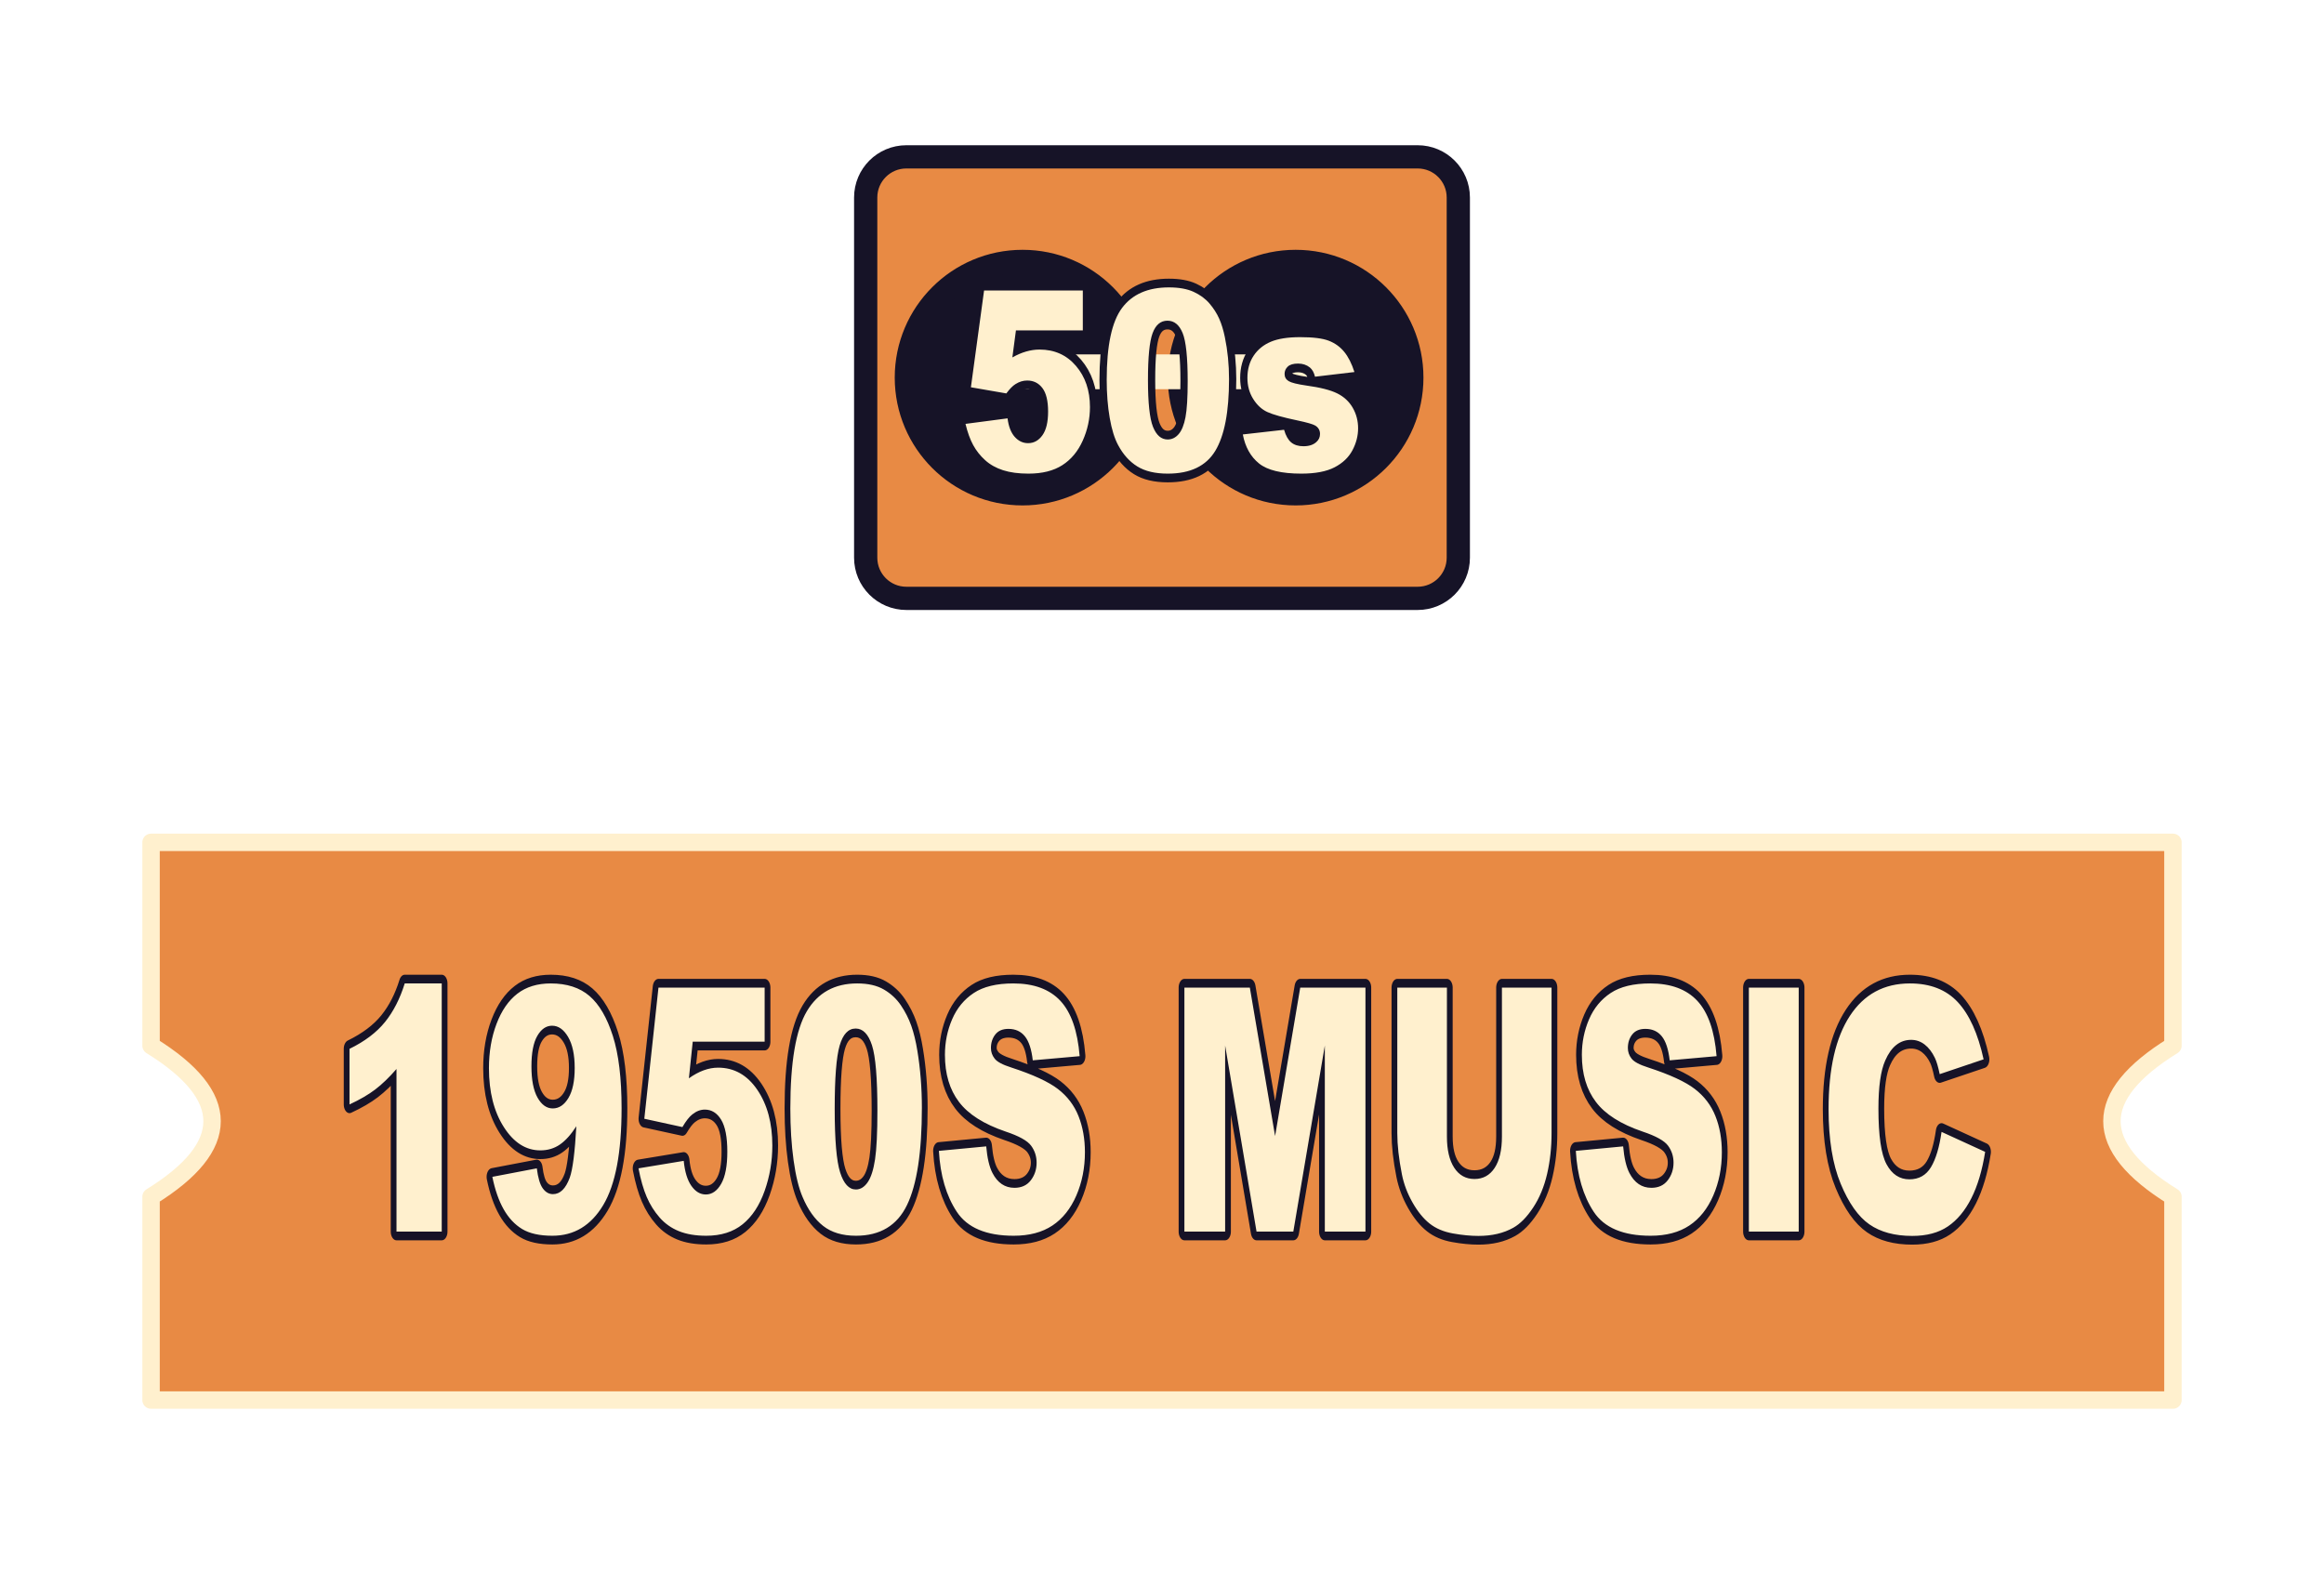
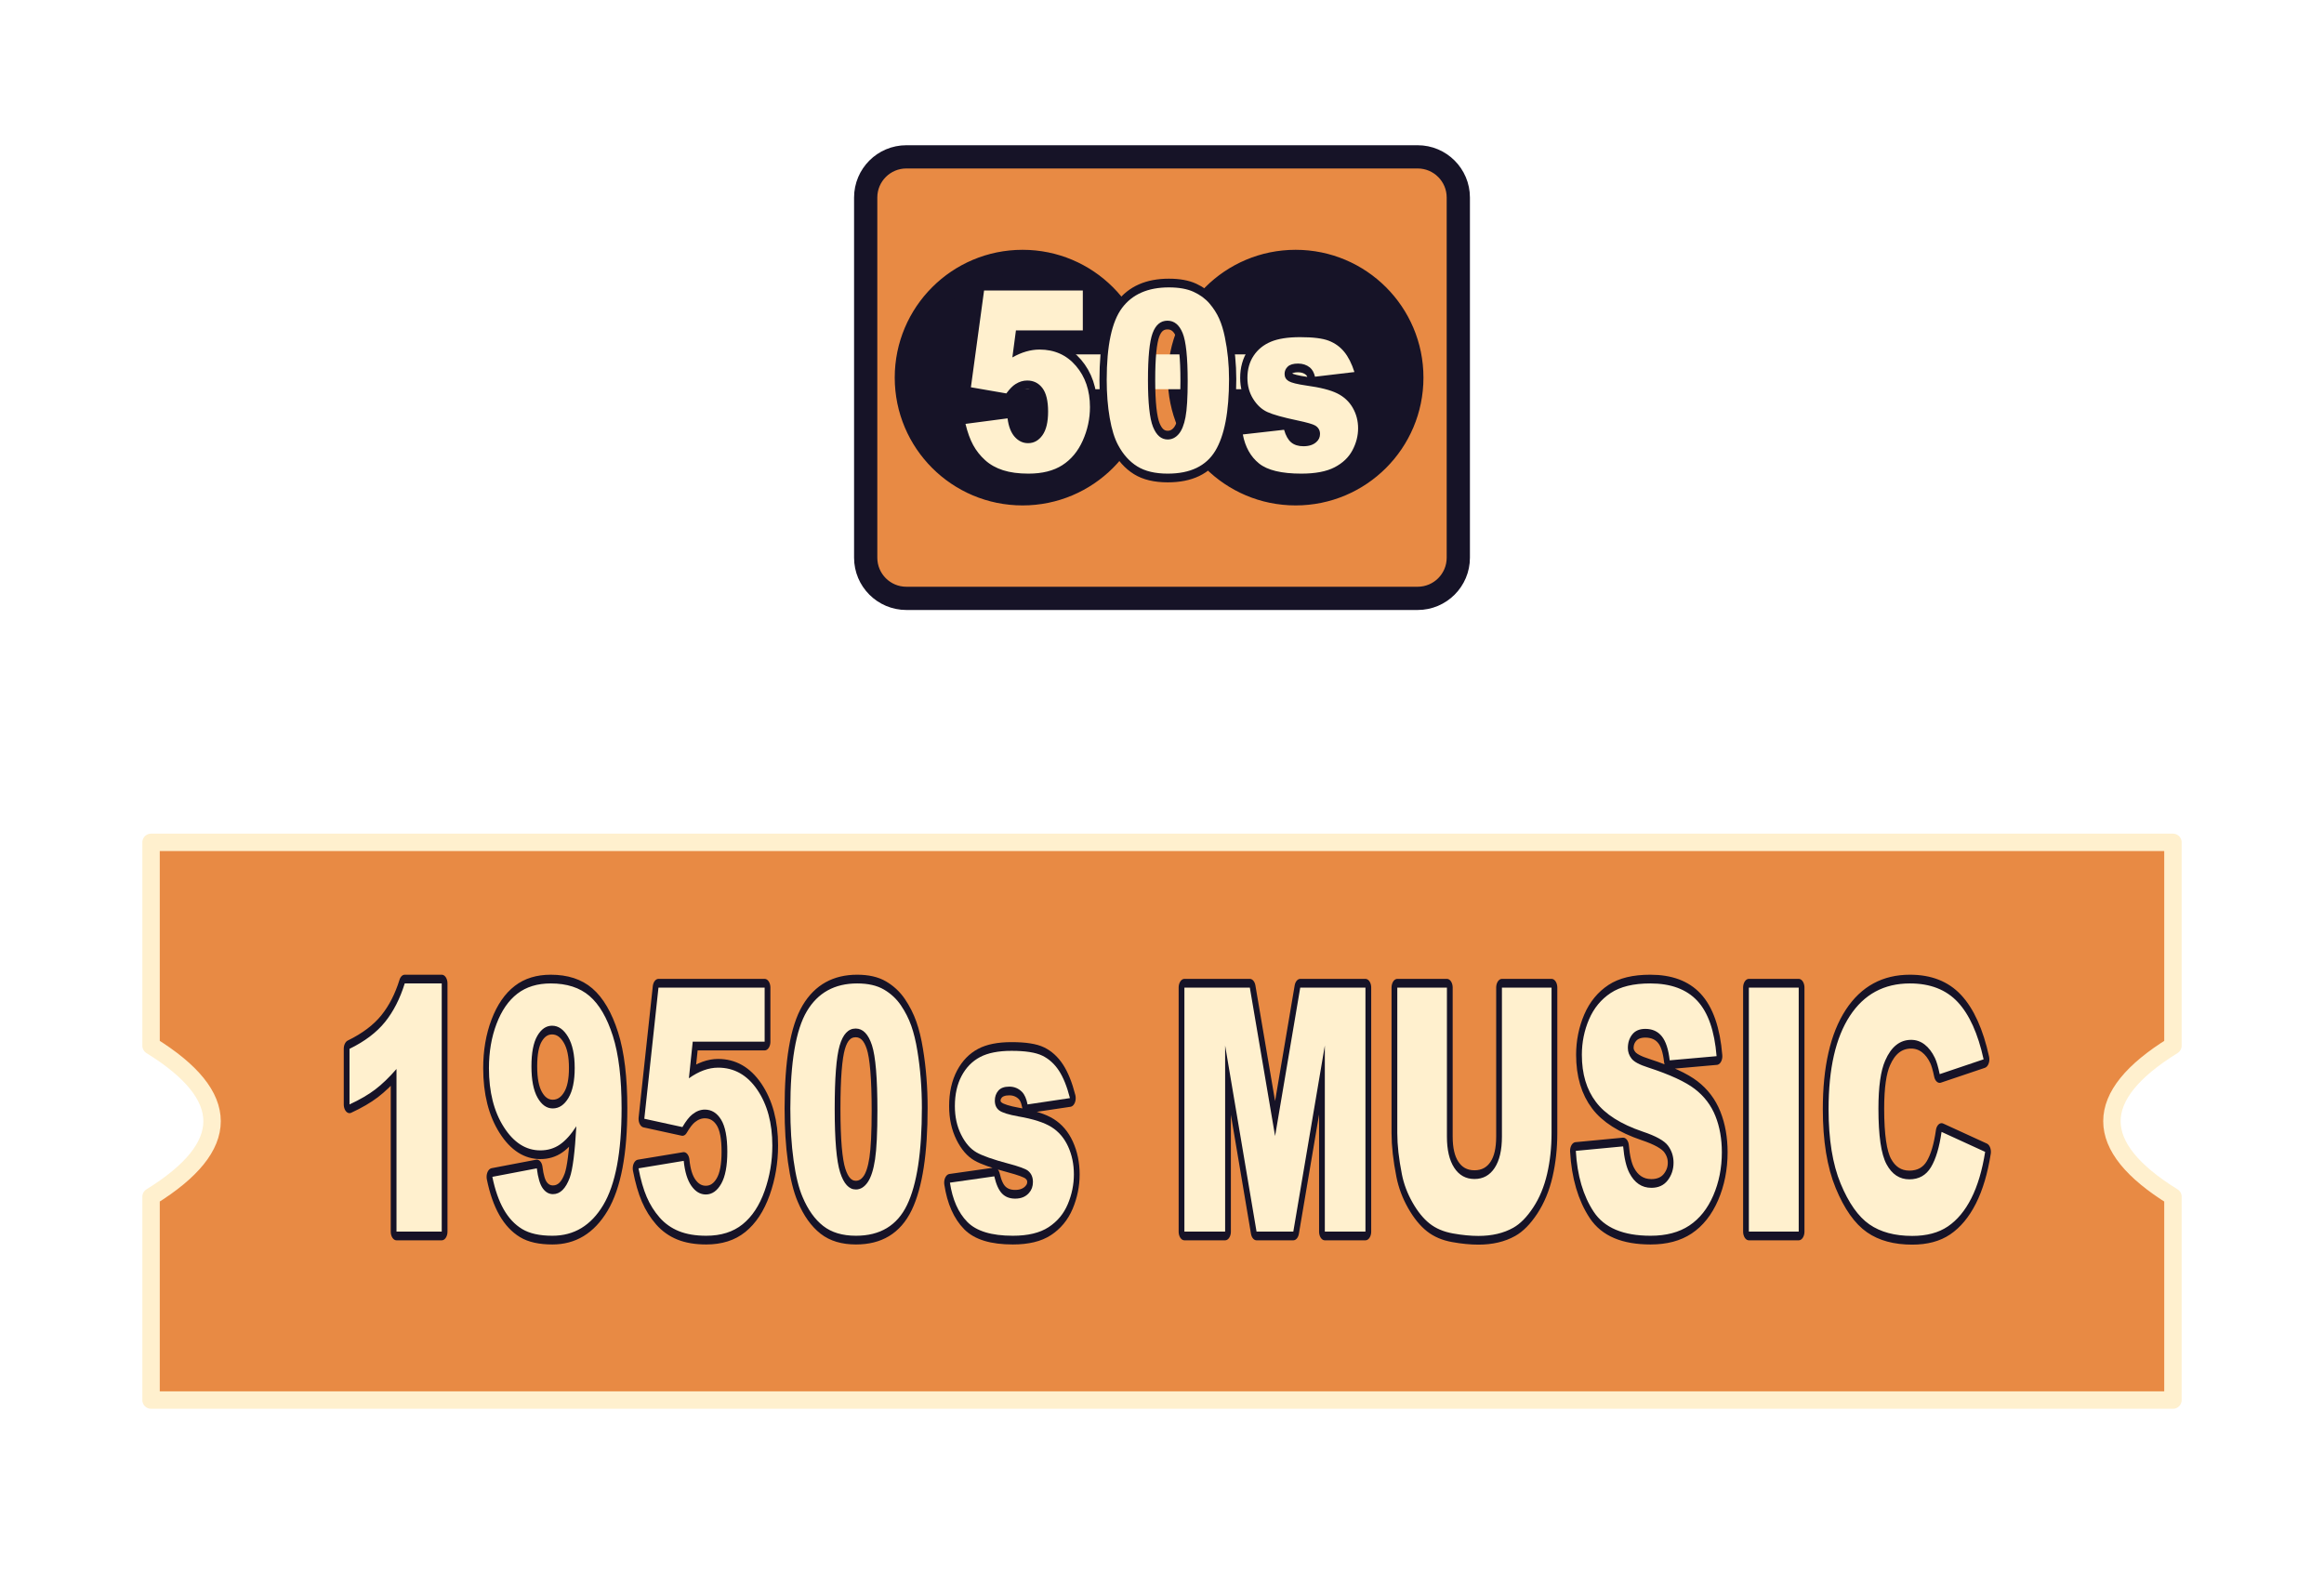
<svg xmlns="http://www.w3.org/2000/svg" viewBox="0 0 400 270" width="400" height="270">
  <g transform="translate(136 2)">
    <rect x="13" y="25" width="102" height="76" rx="7" fill="#E88A44" stroke="#161327" stroke-width="4" />
    <circle cx="40" cy="63" r="20" fill="#161327" stroke="#161327" stroke-width="4" />
    <circle cx="87" cy="63" r="20" fill="#161327" stroke="#161327" stroke-width="4" />
    <path d="M41 62h46" fill="none" stroke="#FFF0CE" stroke-width="6" stroke-linejoin="round" stroke-linecap="round" />
    <g transform="translate(29.0 79) scale(0.01757469 -0.02114598)">
      <path d="M249 1466H1216V1141H561L526 921Q594 953 660.5 969.0Q727 985 792 985Q1012 985 1149.0 852.0Q1286 719 1286 517Q1286 375 1215.5 244.0Q1145 113 1015.5 44.0Q886 -25 684 -25Q539 -25 435.5 2.5Q332 30 259.5 84.5Q187 139 142.0 208.0Q97 277 67 380L479 425Q494 326 549.0 274.5Q604 223 680 223Q765 223 820.5 287.5Q876 352 876 480Q876 611 820.0 672.0Q764 733 671 733Q612 733 557 704Q516 683 467 628L120 678ZM1450 739Q1450 1157 1600.5 1324.0Q1751 1491 2059 1491Q2207 1491 2302.0 1454.5Q2397 1418 2457.0 1359.5Q2517 1301 2551.5 1236.5Q2586 1172 2607 1086Q2648 922 2648 744Q2648 345 2513.0 160.0Q2378 -25 2048 -25Q1863 -25 1749.0 34.0Q1635 93 1562 207Q1509 288 1479.5 428.5Q1450 569 1450 739ZM1854 738Q1854 458 1903.5 355.5Q1953 253 2047 253Q2109 253 2154.5 296.5Q2200 340 2221.5 434.0Q2243 528 2243 727Q2243 1019 2193.5 1119.5Q2144 1220 2045 1220Q1944 1220 1899.0 1117.5Q1854 1015 1854 738ZM2783 294 3187 332Q3212 260 3257.0 229.0Q3302 198 3377 198Q3459 198 3504 233Q3539 259 3539 298Q3539 342 3493 366Q3460 383 3318 408Q3106 445 3023.5 476.5Q2941 508 2884.5 583.0Q2828 658 2828 754Q2828 859 2889.0 935.0Q2950 1011 3057.0 1048.5Q3164 1086 3344 1086Q3534 1086 3624.5 1057.0Q3715 1028 3775.5 967.0Q3836 906 3876 802L3490 764Q3475 815 3440 839Q3392 871 3324 871Q3255 871 3223.5 846.5Q3192 822 3192 787Q3192 748 3232 728Q3272 708 3406 692Q3609 669 3708.0 628.0Q3807 587 3859.5 511.0Q3912 435 3912 344Q3912 252 3856.5 165.0Q3801 78 3681.5 26.5Q3562 -25 3356 -25Q3065 -25 2941.5 58.0Q2818 141 2783 294Z" fill="none" stroke="#161327" stroke-width="141.871" stroke-linejoin="round" />
      <path d="M249 1466H1216V1141H561L526 921Q594 953 660.5 969.0Q727 985 792 985Q1012 985 1149.0 852.0Q1286 719 1286 517Q1286 375 1215.5 244.0Q1145 113 1015.5 44.0Q886 -25 684 -25Q539 -25 435.5 2.5Q332 30 259.5 84.5Q187 139 142.0 208.0Q97 277 67 380L479 425Q494 326 549.0 274.5Q604 223 680 223Q765 223 820.5 287.5Q876 352 876 480Q876 611 820.0 672.0Q764 733 671 733Q612 733 557 704Q516 683 467 628L120 678ZM1450 739Q1450 1157 1600.5 1324.0Q1751 1491 2059 1491Q2207 1491 2302.0 1454.5Q2397 1418 2457.0 1359.5Q2517 1301 2551.5 1236.5Q2586 1172 2607 1086Q2648 922 2648 744Q2648 345 2513.0 160.0Q2378 -25 2048 -25Q1863 -25 1749.0 34.0Q1635 93 1562 207Q1509 288 1479.5 428.5Q1450 569 1450 739ZM1854 738Q1854 458 1903.5 355.5Q1953 253 2047 253Q2109 253 2154.5 296.5Q2200 340 2221.5 434.0Q2243 528 2243 727Q2243 1019 2193.5 1119.5Q2144 1220 2045 1220Q1944 1220 1899.0 1117.5Q1854 1015 1854 738ZM2783 294 3187 332Q3212 260 3257.0 229.0Q3302 198 3377 198Q3459 198 3504 233Q3539 259 3539 298Q3539 342 3493 366Q3460 383 3318 408Q3106 445 3023.5 476.5Q2941 508 2884.5 583.0Q2828 658 2828 754Q2828 859 2889.0 935.0Q2950 1011 3057.0 1048.5Q3164 1086 3344 1086Q3534 1086 3624.5 1057.0Q3715 1028 3775.5 967.0Q3836 906 3876 802L3490 764Q3475 815 3440 839Q3392 871 3324 871Q3255 871 3223.5 846.5Q3192 822 3192 787Q3192 748 3232 728Q3272 708 3406 692Q3609 669 3708.0 628.0Q3807 587 3859.5 511.0Q3912 435 3912 344Q3912 252 3856.5 165.0Q3801 78 3681.5 26.5Q3562 -25 3356 -25Q3065 -25 2941.5 58.0Q2818 141 2783 294Z" fill="#FFF0CE" />
    </g>
  </g>
  <path d="M26 145h348v35q-21 13 0 26v35H26v-35q21-13 0-26Z" fill="#E88A44" stroke="#FFF0CE" stroke-width="3" stroke-linejoin="round" stroke-linecap="round" />
  <g transform="translate(57.0 212) scale(0.01889785 -0.02864939)">
-     <path d="M1007 1491V0H595V977Q495 901 401.5 854.0Q308 807 167 764V1098Q375 1165 490.0 1259.0Q605 1353 670 1491ZM1468 329 1873 380Q1889 295 1927.0 260.0Q1965 225 2020 225Q2118 225 2173 324Q2213 397 2233 633Q2160 558 2083.0 523.0Q2006 488 1905 488Q1708 488 1572.5 628.0Q1437 768 1437 982Q1437 1128 1506.0 1248.0Q1575 1368 1696.0 1429.5Q1817 1491 2000 1491Q2220 1491 2353.0 1415.5Q2486 1340 2565.5 1175.5Q2645 1011 2645 741Q2645 344 2478.0 159.5Q2311 -25 2015 -25Q1840 -25 1739.0 15.5Q1638 56 1571.0 134.0Q1504 212 1468 329ZM2218 983Q2218 1102 2158.0 1169.5Q2098 1237 2012 1237Q1931 1237 1877.5 1176.0Q1824 1115 1824 993Q1824 870 1879.5 805.0Q1935 740 2018 740Q2104 740 2161.0 803.0Q2218 866 2218 983ZM2981 1466H3948V1141H3293L3258 921Q3326 953 3392.5 969.0Q3459 985 3524 985Q3744 985 3881.0 852.0Q4018 719 4018 517Q4018 375 3947.5 244.0Q3877 113 3747.5 44.0Q3618 -25 3416 -25Q3271 -25 3167.5 2.5Q3064 30 2991.5 84.5Q2919 139 2874.0 208.0Q2829 277 2799 380L3211 425Q3226 326 3281.0 274.5Q3336 223 3412 223Q3497 223 3552.5 287.5Q3608 352 3608 480Q3608 611 3552.0 672.0Q3496 733 3403 733Q3344 733 3289 704Q3248 683 3199 628L2852 678ZM4182 739Q4182 1157 4332.5 1324.0Q4483 1491 4791 1491Q4939 1491 5034.0 1454.5Q5129 1418 5189.0 1359.5Q5249 1301 5283.5 1236.5Q5318 1172 5339 1086Q5380 922 5380 744Q5380 345 5245.0 160.0Q5110 -25 4780 -25Q4595 -25 4481.0 34.0Q4367 93 4294 207Q4241 288 4211.5 428.5Q4182 569 4182 739ZM4586 738Q4586 458 4635.5 355.5Q4685 253 4779 253Q4841 253 4886.5 296.5Q4932 340 4953.5 434.0Q4975 528 4975 727Q4975 1019 4925.5 1119.5Q4876 1220 4777 1220Q4676 1220 4631.0 1117.5Q4586 1015 4586 738ZM5535 485 5966 512Q5980 407 6023 352Q6093 263 6223 263Q6320 263 6372.5 308.5Q6425 354 6425 414Q6425 471 6375 516Q6325 561 6143 601Q5845 668 5718 779Q5590 890 5590 1062Q5590 1175 5655.5 1275.5Q5721 1376 5852.5 1433.5Q5984 1491 6213 1491Q6494 1491 6641.5 1386.5Q6789 1282 6817 1054L6390 1029Q6373 1128 6318.5 1173.0Q6264 1218 6168 1218Q6089 1218 6049.0 1184.5Q6009 1151 6009 1103Q6009 1068 6042 1040Q6074 1011 6194 986Q6491 922 6619.5 856.5Q6748 791 6806.5 694.0Q6865 597 6865 477Q6865 336 6787.0 217.0Q6709 98 6569.0 36.5Q6429 -25 6216 -25Q5842 -25 5698.0 119.0Q5554 263 5535 485ZM7771 1466H8367L8597 574L8826 1466H9420V0H9050V1118L8763 0H8428L8142 1118V0H7771ZM10663 1466H11115V592Q11115 462 11074.5 346.5Q11034 231 10947.5 144.5Q10861 58 10766 23Q10634 -26 10449 -26Q10342 -26 10215.5 -11.0Q10089 4 10004.0 48.5Q9919 93 9848.5 175.0Q9778 257 9752 344Q9710 484 9710 592V1466H10162V571Q10162 451 10228.5 383.5Q10295 316 10413 316Q10530 316 10596.5 382.5Q10663 449 10663 571ZM11336 485 11767 512Q11781 407 11824 352Q11894 263 12024 263Q12121 263 12173.5 308.5Q12226 354 12226 414Q12226 471 12176 516Q12126 561 11944 601Q11646 668 11519 779Q11391 890 11391 1062Q11391 1175 11456.5 1275.5Q11522 1376 11653.5 1433.5Q11785 1491 12014 1491Q12295 1491 12442.5 1386.5Q12590 1282 12618 1054L12191 1029Q12174 1128 12119.5 1173.0Q12065 1218 11969 1218Q11890 1218 11850.0 1184.5Q11810 1151 11810 1103Q11810 1068 11843 1040Q11875 1011 11995 986Q12292 922 12420.5 856.5Q12549 791 12607.5 694.0Q12666 597 12666 477Q12666 336 12588.0 217.0Q12510 98 12370.0 36.5Q12230 -25 12017 -25Q11643 -25 11499.0 119.0Q11355 263 11336 485ZM12912 1466H13366V0H12912ZM14667 599 15064 479Q15024 312 14938.0 200.0Q14852 88 14724.5 31.0Q14597 -26 14400 -26Q14161 -26 14009.5 43.5Q13858 113 13748.0 288.0Q13638 463 13638 736Q13638 1100 13831.5 1295.5Q14025 1491 14379 1491Q14656 1491 14814.5 1379.0Q14973 1267 15050 1035L14650 946Q14629 1013 14606 1044Q14568 1096 14513.0 1124.0Q14458 1152 14390 1152Q14236 1152 14154 1028Q14092 936 14092 739Q14092 495 14166.0 404.5Q14240 314 14374 314Q14504 314 14570.5 387.0Q14637 460 14667 599Z" fill="none" stroke="#161327" stroke-width="104.714" stroke-linejoin="round" />
-     <path d="M1007 1491V0H595V977Q495 901 401.5 854.0Q308 807 167 764V1098Q375 1165 490.0 1259.0Q605 1353 670 1491ZM1468 329 1873 380Q1889 295 1927.0 260.0Q1965 225 2020 225Q2118 225 2173 324Q2213 397 2233 633Q2160 558 2083.0 523.0Q2006 488 1905 488Q1708 488 1572.5 628.0Q1437 768 1437 982Q1437 1128 1506.0 1248.0Q1575 1368 1696.0 1429.5Q1817 1491 2000 1491Q2220 1491 2353.0 1415.5Q2486 1340 2565.5 1175.5Q2645 1011 2645 741Q2645 344 2478.0 159.5Q2311 -25 2015 -25Q1840 -25 1739.0 15.5Q1638 56 1571.0 134.0Q1504 212 1468 329ZM2218 983Q2218 1102 2158.0 1169.5Q2098 1237 2012 1237Q1931 1237 1877.5 1176.0Q1824 1115 1824 993Q1824 870 1879.5 805.0Q1935 740 2018 740Q2104 740 2161.0 803.0Q2218 866 2218 983ZM2981 1466H3948V1141H3293L3258 921Q3326 953 3392.5 969.0Q3459 985 3524 985Q3744 985 3881.0 852.0Q4018 719 4018 517Q4018 375 3947.5 244.0Q3877 113 3747.5 44.0Q3618 -25 3416 -25Q3271 -25 3167.5 2.5Q3064 30 2991.5 84.5Q2919 139 2874.0 208.0Q2829 277 2799 380L3211 425Q3226 326 3281.0 274.5Q3336 223 3412 223Q3497 223 3552.5 287.5Q3608 352 3608 480Q3608 611 3552.0 672.0Q3496 733 3403 733Q3344 733 3289 704Q3248 683 3199 628L2852 678ZM4182 739Q4182 1157 4332.5 1324.0Q4483 1491 4791 1491Q4939 1491 5034.0 1454.5Q5129 1418 5189.0 1359.5Q5249 1301 5283.5 1236.5Q5318 1172 5339 1086Q5380 922 5380 744Q5380 345 5245.0 160.0Q5110 -25 4780 -25Q4595 -25 4481.0 34.0Q4367 93 4294 207Q4241 288 4211.5 428.5Q4182 569 4182 739ZM4586 738Q4586 458 4635.5 355.5Q4685 253 4779 253Q4841 253 4886.5 296.5Q4932 340 4953.5 434.0Q4975 528 4975 727Q4975 1019 4925.5 1119.5Q4876 1220 4777 1220Q4676 1220 4631.0 1117.5Q4586 1015 4586 738ZM5535 485 5966 512Q5980 407 6023 352Q6093 263 6223 263Q6320 263 6372.5 308.5Q6425 354 6425 414Q6425 471 6375 516Q6325 561 6143 601Q5845 668 5718 779Q5590 890 5590 1062Q5590 1175 5655.5 1275.5Q5721 1376 5852.5 1433.5Q5984 1491 6213 1491Q6494 1491 6641.5 1386.5Q6789 1282 6817 1054L6390 1029Q6373 1128 6318.5 1173.0Q6264 1218 6168 1218Q6089 1218 6049.0 1184.5Q6009 1151 6009 1103Q6009 1068 6042 1040Q6074 1011 6194 986Q6491 922 6619.5 856.5Q6748 791 6806.5 694.0Q6865 597 6865 477Q6865 336 6787.0 217.0Q6709 98 6569.0 36.5Q6429 -25 6216 -25Q5842 -25 5698.0 119.0Q5554 263 5535 485ZM7771 1466H8367L8597 574L8826 1466H9420V0H9050V1118L8763 0H8428L8142 1118V0H7771ZM10663 1466H11115V592Q11115 462 11074.5 346.5Q11034 231 10947.5 144.5Q10861 58 10766 23Q10634 -26 10449 -26Q10342 -26 10215.5 -11.0Q10089 4 10004.0 48.5Q9919 93 9848.5 175.0Q9778 257 9752 344Q9710 484 9710 592V1466H10162V571Q10162 451 10228.5 383.5Q10295 316 10413 316Q10530 316 10596.5 382.5Q10663 449 10663 571ZM11336 485 11767 512Q11781 407 11824 352Q11894 263 12024 263Q12121 263 12173.5 308.5Q12226 354 12226 414Q12226 471 12176 516Q12126 561 11944 601Q11646 668 11519 779Q11391 890 11391 1062Q11391 1175 11456.5 1275.5Q11522 1376 11653.5 1433.5Q11785 1491 12014 1491Q12295 1491 12442.5 1386.5Q12590 1282 12618 1054L12191 1029Q12174 1128 12119.5 1173.0Q12065 1218 11969 1218Q11890 1218 11850.0 1184.5Q11810 1151 11810 1103Q11810 1068 11843 1040Q11875 1011 11995 986Q12292 922 12420.5 856.5Q12549 791 12607.5 694.0Q12666 597 12666 477Q12666 336 12588.0 217.0Q12510 98 12370.0 36.5Q12230 -25 12017 -25Q11643 -25 11499.0 119.0Q11355 263 11336 485ZM12912 1466H13366V0H12912ZM14667 599 15064 479Q15024 312 14938.0 200.0Q14852 88 14724.5 31.0Q14597 -26 14400 -26Q14161 -26 14009.5 43.5Q13858 113 13748.0 288.0Q13638 463 13638 736Q13638 1100 13831.5 1295.5Q14025 1491 14379 1491Q14656 1491 14814.5 1379.0Q14973 1267 15050 1035L14650 946Q14629 1013 14606 1044Q14568 1096 14513.0 1124.0Q14458 1152 14390 1152Q14236 1152 14154 1028Q14092 936 14092 739Q14092 495 14166.0 404.5Q14240 314 14374 314Q14504 314 14570.5 387.0Q14637 460 14667 599Z" fill="#FFF0CE" />
+     <path d="M1007 1491V0H595V977Q495 901 401.5 854.0Q308 807 167 764V1098Q375 1165 490.0 1259.0Q605 1353 670 1491ZM1468 329 1873 380Q1889 295 1927.0 260.0Q1965 225 2020 225Q2118 225 2173 324Q2213 397 2233 633Q2160 558 2083.0 523.0Q2006 488 1905 488Q1708 488 1572.5 628.0Q1437 768 1437 982Q1437 1128 1506.0 1248.0Q1575 1368 1696.0 1429.5Q1817 1491 2000 1491Q2220 1491 2353.0 1415.5Q2486 1340 2565.5 1175.5Q2645 1011 2645 741Q2645 344 2478.0 159.5Q2311 -25 2015 -25Q1840 -25 1739.0 15.5Q1638 56 1571.0 134.0Q1504 212 1468 329ZM2218 983Q2218 1102 2158.0 1169.5Q2098 1237 2012 1237Q1931 1237 1877.5 1176.0Q1824 1115 1824 993Q1824 870 1879.5 805.0Q1935 740 2018 740Q2104 740 2161.0 803.0Q2218 866 2218 983ZM2981 1466H3948V1141H3293L3258 921Q3326 953 3392.5 969.0Q3459 985 3524 985Q3744 985 3881.0 852.0Q4018 719 4018 517Q4018 375 3947.5 244.0Q3877 113 3747.5 44.0Q3618 -25 3416 -25Q3271 -25 3167.5 2.5Q3064 30 2991.5 84.5Q2919 139 2874.0 208.0Q2829 277 2799 380L3211 425Q3226 326 3281.0 274.5Q3336 223 3412 223Q3497 223 3552.5 287.5Q3608 352 3608 480Q3608 611 3552.0 672.0Q3496 733 3403 733Q3344 733 3289 704Q3248 683 3199 628L2852 678ZM4182 739Q4182 1157 4332.5 1324.0Q4483 1491 4791 1491Q4939 1491 5034.0 1454.5Q5129 1418 5189.0 1359.5Q5249 1301 5283.5 1236.5Q5318 1172 5339 1086Q5380 922 5380 744Q5380 345 5245.0 160.0Q5110 -25 4780 -25Q4595 -25 4481.0 34.0Q4367 93 4294 207Q4241 288 4211.5 428.5Q4182 569 4182 739ZM4586 738Q4586 458 4635.5 355.5Q4685 253 4779 253Q4841 253 4886.5 296.5Q4932 340 4953.5 434.0Q4975 528 4975 727Q4975 1019 4925.5 1119.5Q4876 1220 4777 1220Q4676 1220 4631.0 1117.5Q4586 1015 4586 738ZM7771 1466H8367L8597 574L8826 1466H9420V0H9050V1118L8763 0H8428L8142 1118V0H7771ZM10663 1466H11115V592Q11115 462 11074.5 346.5Q11034 231 10947.5 144.5Q10861 58 10766 23Q10634 -26 10449 -26Q10342 -26 10215.5 -11.0Q10089 4 10004.0 48.5Q9919 93 9848.5 175.0Q9778 257 9752 344Q9710 484 9710 592V1466H10162V571Q10162 451 10228.5 383.5Q10295 316 10413 316Q10530 316 10596.5 382.5Q10663 449 10663 571ZM11336 485 11767 512Q11781 407 11824 352Q11894 263 12024 263Q12121 263 12173.5 308.5Q12226 354 12226 414Q12226 471 12176 516Q12126 561 11944 601Q11646 668 11519 779Q11391 890 11391 1062Q11391 1175 11456.5 1275.5Q11522 1376 11653.5 1433.5Q11785 1491 12014 1491Q12295 1491 12442.5 1386.5Q12590 1282 12618 1054L12191 1029Q12174 1128 12119.5 1173.0Q12065 1218 11969 1218Q11890 1218 11850.0 1184.5Q11810 1151 11810 1103Q11810 1068 11843 1040Q11875 1011 11995 986Q12292 922 12420.5 856.5Q12549 791 12607.5 694.0Q12666 597 12666 477Q12666 336 12588.0 217.0Q12510 98 12370.0 36.5Q12230 -25 12017 -25Q11643 -25 11499.0 119.0Q11355 263 11336 485ZM12912 1466H13366V0H12912ZM14667 599 15064 479Q15024 312 14938.0 200.0Q14852 88 14724.5 31.0Q14597 -26 14400 -26Q14161 -26 14009.5 43.5Q13858 113 13748.0 288.0Q13638 463 13638 736Q13638 1100 13831.5 1295.5Q14025 1491 14379 1491Q14656 1491 14814.5 1379.0Q14973 1267 15050 1035L14650 946Q14629 1013 14606 1044Q14568 1096 14513.0 1124.0Q14458 1152 14390 1152Q14236 1152 14154 1028Q14092 936 14092 739Q14092 495 14166.0 404.5Q14240 314 14374 314Q14504 314 14570.5 387.0Q14637 460 14667 599Z" fill="none" stroke="#161327" stroke-width="104.714" stroke-linejoin="round" />
+     <path d="M2783 294 3187 332Q3212 260 3257.0 229.0Q3302 198 3377 198Q3459 198 3504 233Q3539 259 3539 298Q3539 342 3493 366Q3460 383 3318 408Q3106 445 3023.5 476.5Q2941 508 2884.5 583.0Q2828 658 2828 754Q2828 859 2889.0 935.0Q2950 1011 3057.0 1048.5Q3164 1086 3344 1086Q3534 1086 3624.5 1057.0Q3715 1028 3775.5 967.0Q3836 906 3876 802L3490 764Q3475 815 3440 839Q3392 871 3324 871Q3255 871 3223.5 846.5Q3192 822 3192 787Q3192 748 3232 728Q3272 708 3406 692Q3609 669 3708.0 628.0Q3807 587 3859.5 511.0Q3912 435 3912 344Q3912 252 3856.5 165.0Q3801 78 3681.5 26.5Q3562 -25 3356 -25Q3065 -25 2941.5 58.0Q2818 141 2783 294Z" fill="none" stroke="#161327" stroke-width="104.714" stroke-linejoin="round" transform="translate(2852.5 0)" />
+     <path d="M1007 1491V0H595V977Q495 901 401.5 854.0Q308 807 167 764V1098Q375 1165 490.0 1259.0Q605 1353 670 1491ZM1468 329 1873 380Q1889 295 1927.0 260.0Q1965 225 2020 225Q2118 225 2173 324Q2213 397 2233 633Q2160 558 2083.0 523.0Q2006 488 1905 488Q1708 488 1572.5 628.0Q1437 768 1437 982Q1437 1128 1506.0 1248.0Q1575 1368 1696.0 1429.5Q1817 1491 2000 1491Q2220 1491 2353.0 1415.5Q2486 1340 2565.5 1175.5Q2645 1011 2645 741Q2645 344 2478.0 159.5Q2311 -25 2015 -25Q1840 -25 1739.0 15.5Q1638 56 1571.0 134.0Q1504 212 1468 329ZM2218 983Q2218 1102 2158.0 1169.5Q2098 1237 2012 1237Q1931 1237 1877.5 1176.0Q1824 1115 1824 993Q1824 870 1879.5 805.0Q1935 740 2018 740Q2104 740 2161.0 803.0Q2218 866 2218 983ZM2981 1466H3948V1141H3293L3258 921Q3326 953 3392.5 969.0Q3459 985 3524 985Q3744 985 3881.0 852.0Q4018 719 4018 517Q4018 375 3947.5 244.0Q3877 113 3747.5 44.0Q3618 -25 3416 -25Q3271 -25 3167.5 2.5Q3064 30 2991.5 84.5Q2919 139 2874.0 208.0Q2829 277 2799 380L3211 425Q3226 326 3281.0 274.5Q3336 223 3412 223Q3497 223 3552.5 287.5Q3608 352 3608 480Q3608 611 3552.0 672.0Q3496 733 3403 733Q3344 733 3289 704Q3248 683 3199 628L2852 678ZM4182 739Q4182 1157 4332.5 1324.0Q4483 1491 4791 1491Q4939 1491 5034.0 1454.5Q5129 1418 5189.0 1359.5Q5249 1301 5283.5 1236.5Q5318 1172 5339 1086Q5380 922 5380 744Q5380 345 5245.0 160.0Q5110 -25 4780 -25Q4595 -25 4481.0 34.0Q4367 93 4294 207Q4241 288 4211.5 428.5Q4182 569 4182 739ZM4586 738Q4586 458 4635.5 355.5Q4685 253 4779 253Q4841 253 4886.5 296.5Q4932 340 4953.5 434.0Q4975 528 4975 727Q4975 1019 4925.5 1119.5Q4876 1220 4777 1220Q4676 1220 4631.0 1117.5Q4586 1015 4586 738ZM7771 1466H8367L8597 574L8826 1466H9420V0H9050V1118L8763 0H8428L8142 1118V0H7771ZM10663 1466H11115V592Q11115 462 11074.5 346.5Q11034 231 10947.5 144.5Q10861 58 10766 23Q10634 -26 10449 -26Q10342 -26 10215.5 -11.0Q10089 4 10004.0 48.5Q9919 93 9848.5 175.0Q9778 257 9752 344Q9710 484 9710 592V1466H10162V571Q10162 451 10228.5 383.5Q10295 316 10413 316Q10530 316 10596.5 382.5Q10663 449 10663 571ZM11336 485 11767 512Q11781 407 11824 352Q11894 263 12024 263Q12121 263 12173.5 308.5Q12226 354 12226 414Q12226 471 12176 516Q12126 561 11944 601Q11646 668 11519 779Q11391 890 11391 1062Q11391 1175 11456.5 1275.5Q11522 1376 11653.5 1433.5Q11785 1491 12014 1491Q12295 1491 12442.5 1386.5Q12590 1282 12618 1054L12191 1029Q12174 1128 12119.5 1173.0Q12065 1218 11969 1218Q11890 1218 11850.0 1184.5Q11810 1151 11810 1103Q11810 1068 11843 1040Q11875 1011 11995 986Q12292 922 12420.5 856.5Q12549 791 12607.5 694.0Q12666 597 12666 477Q12666 336 12588.0 217.0Q12510 98 12370.0 36.5Q12230 -25 12017 -25Q11643 -25 11499.0 119.0Q11355 263 11336 485ZM12912 1466H13366V0H12912ZM14667 599 15064 479Q15024 312 14938.0 200.0Q14852 88 14724.5 31.0Q14597 -26 14400 -26Q14161 -26 14009.5 43.5Q13858 113 13748.0 288.0Q13638 463 13638 736Q13638 1100 13831.5 1295.5Q14025 1491 14379 1491Q14656 1491 14814.5 1379.0Q14973 1267 15050 1035L14650 946Q14629 1013 14606 1044Q14568 1096 14513.0 1124.0Q14458 1152 14390 1152Q14236 1152 14154 1028Q14092 936 14092 739Q14092 495 14166.0 404.5Q14240 314 14374 314Q14504 314 14570.5 387.0Q14637 460 14667 599Z" fill="#FFF0CE" />
+     <path d="M2783 294 3187 332Q3212 260 3257.0 229.0Q3302 198 3377 198Q3459 198 3504 233Q3539 259 3539 298Q3539 342 3493 366Q3460 383 3318 408Q3106 445 3023.5 476.5Q2941 508 2884.5 583.0Q2828 658 2828 754Q2828 859 2889.0 935.0Q2950 1011 3057.0 1048.5Q3164 1086 3344 1086Q3534 1086 3624.5 1057.0Q3715 1028 3775.5 967.0Q3836 906 3876 802L3490 764Q3475 815 3440 839Q3392 871 3324 871Q3255 871 3223.5 846.5Q3192 822 3192 787Q3192 748 3232 728Q3272 708 3406 692Q3609 669 3708.0 628.0Q3807 587 3859.5 511.0Q3912 435 3912 344Q3912 252 3856.5 165.0Q3801 78 3681.5 26.5Q3562 -25 3356 -25Q3065 -25 2941.5 58.0Q2818 141 2783 294Z" fill="#FFF0CE" transform="translate(2852.5 0)" />
  </g>
</svg>
